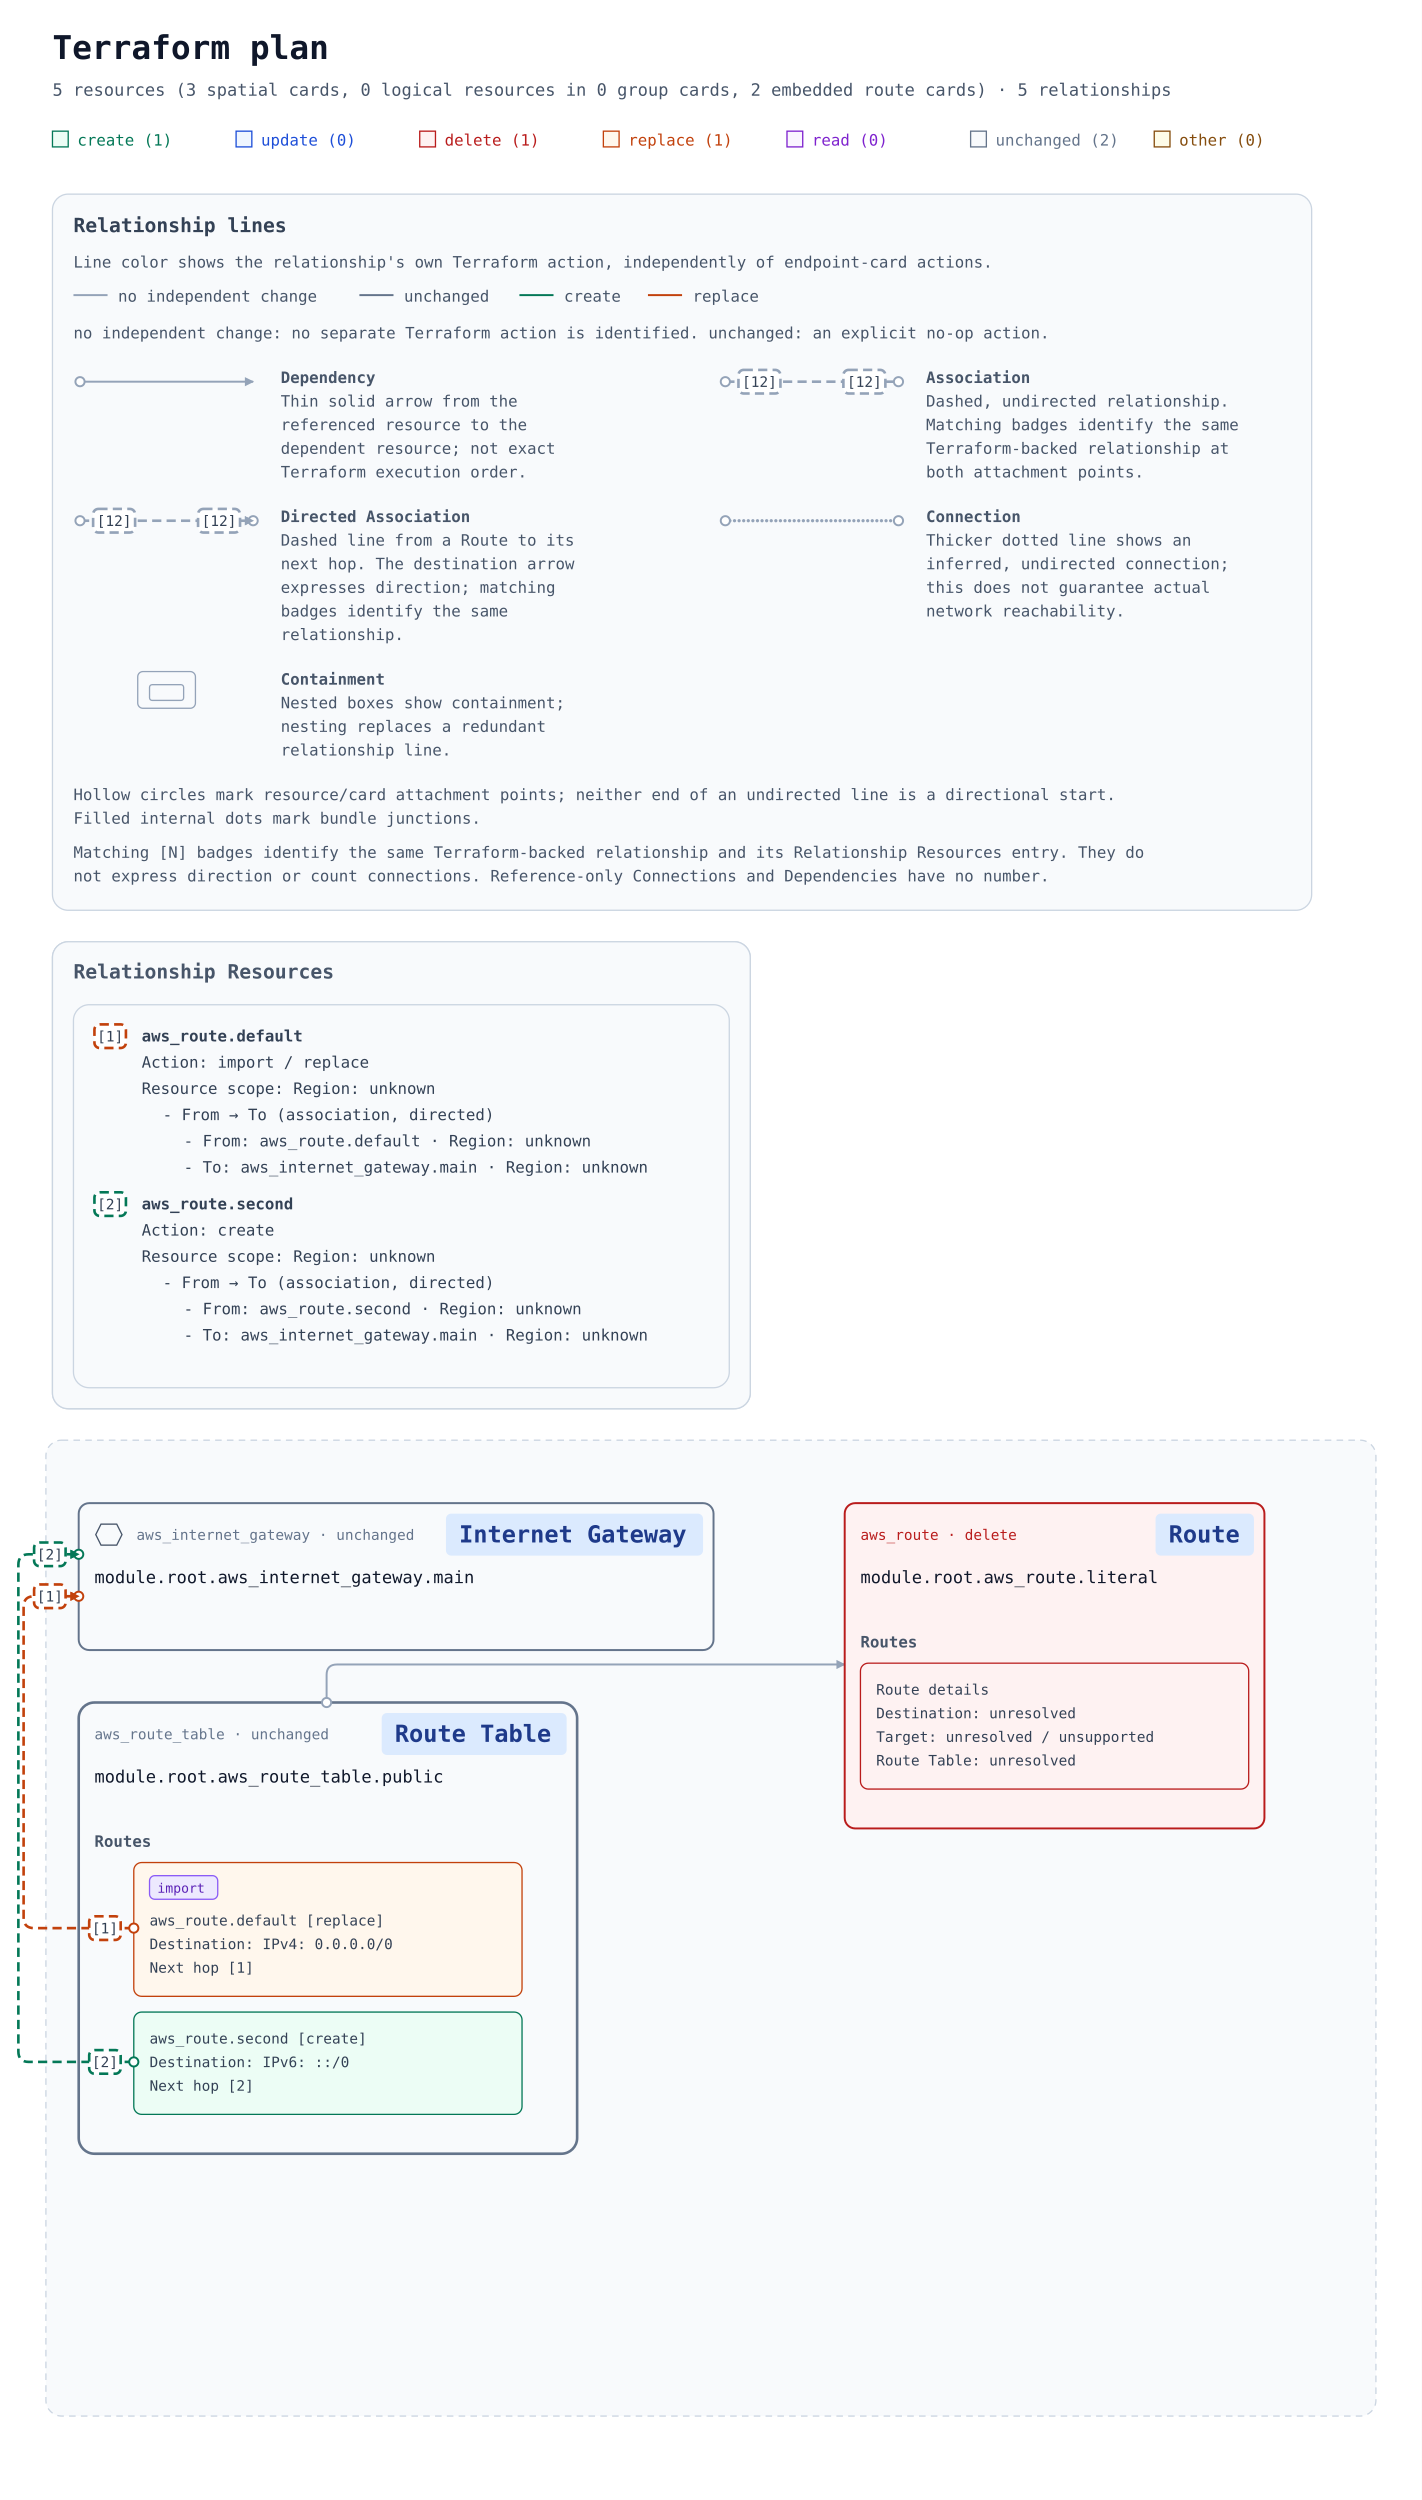
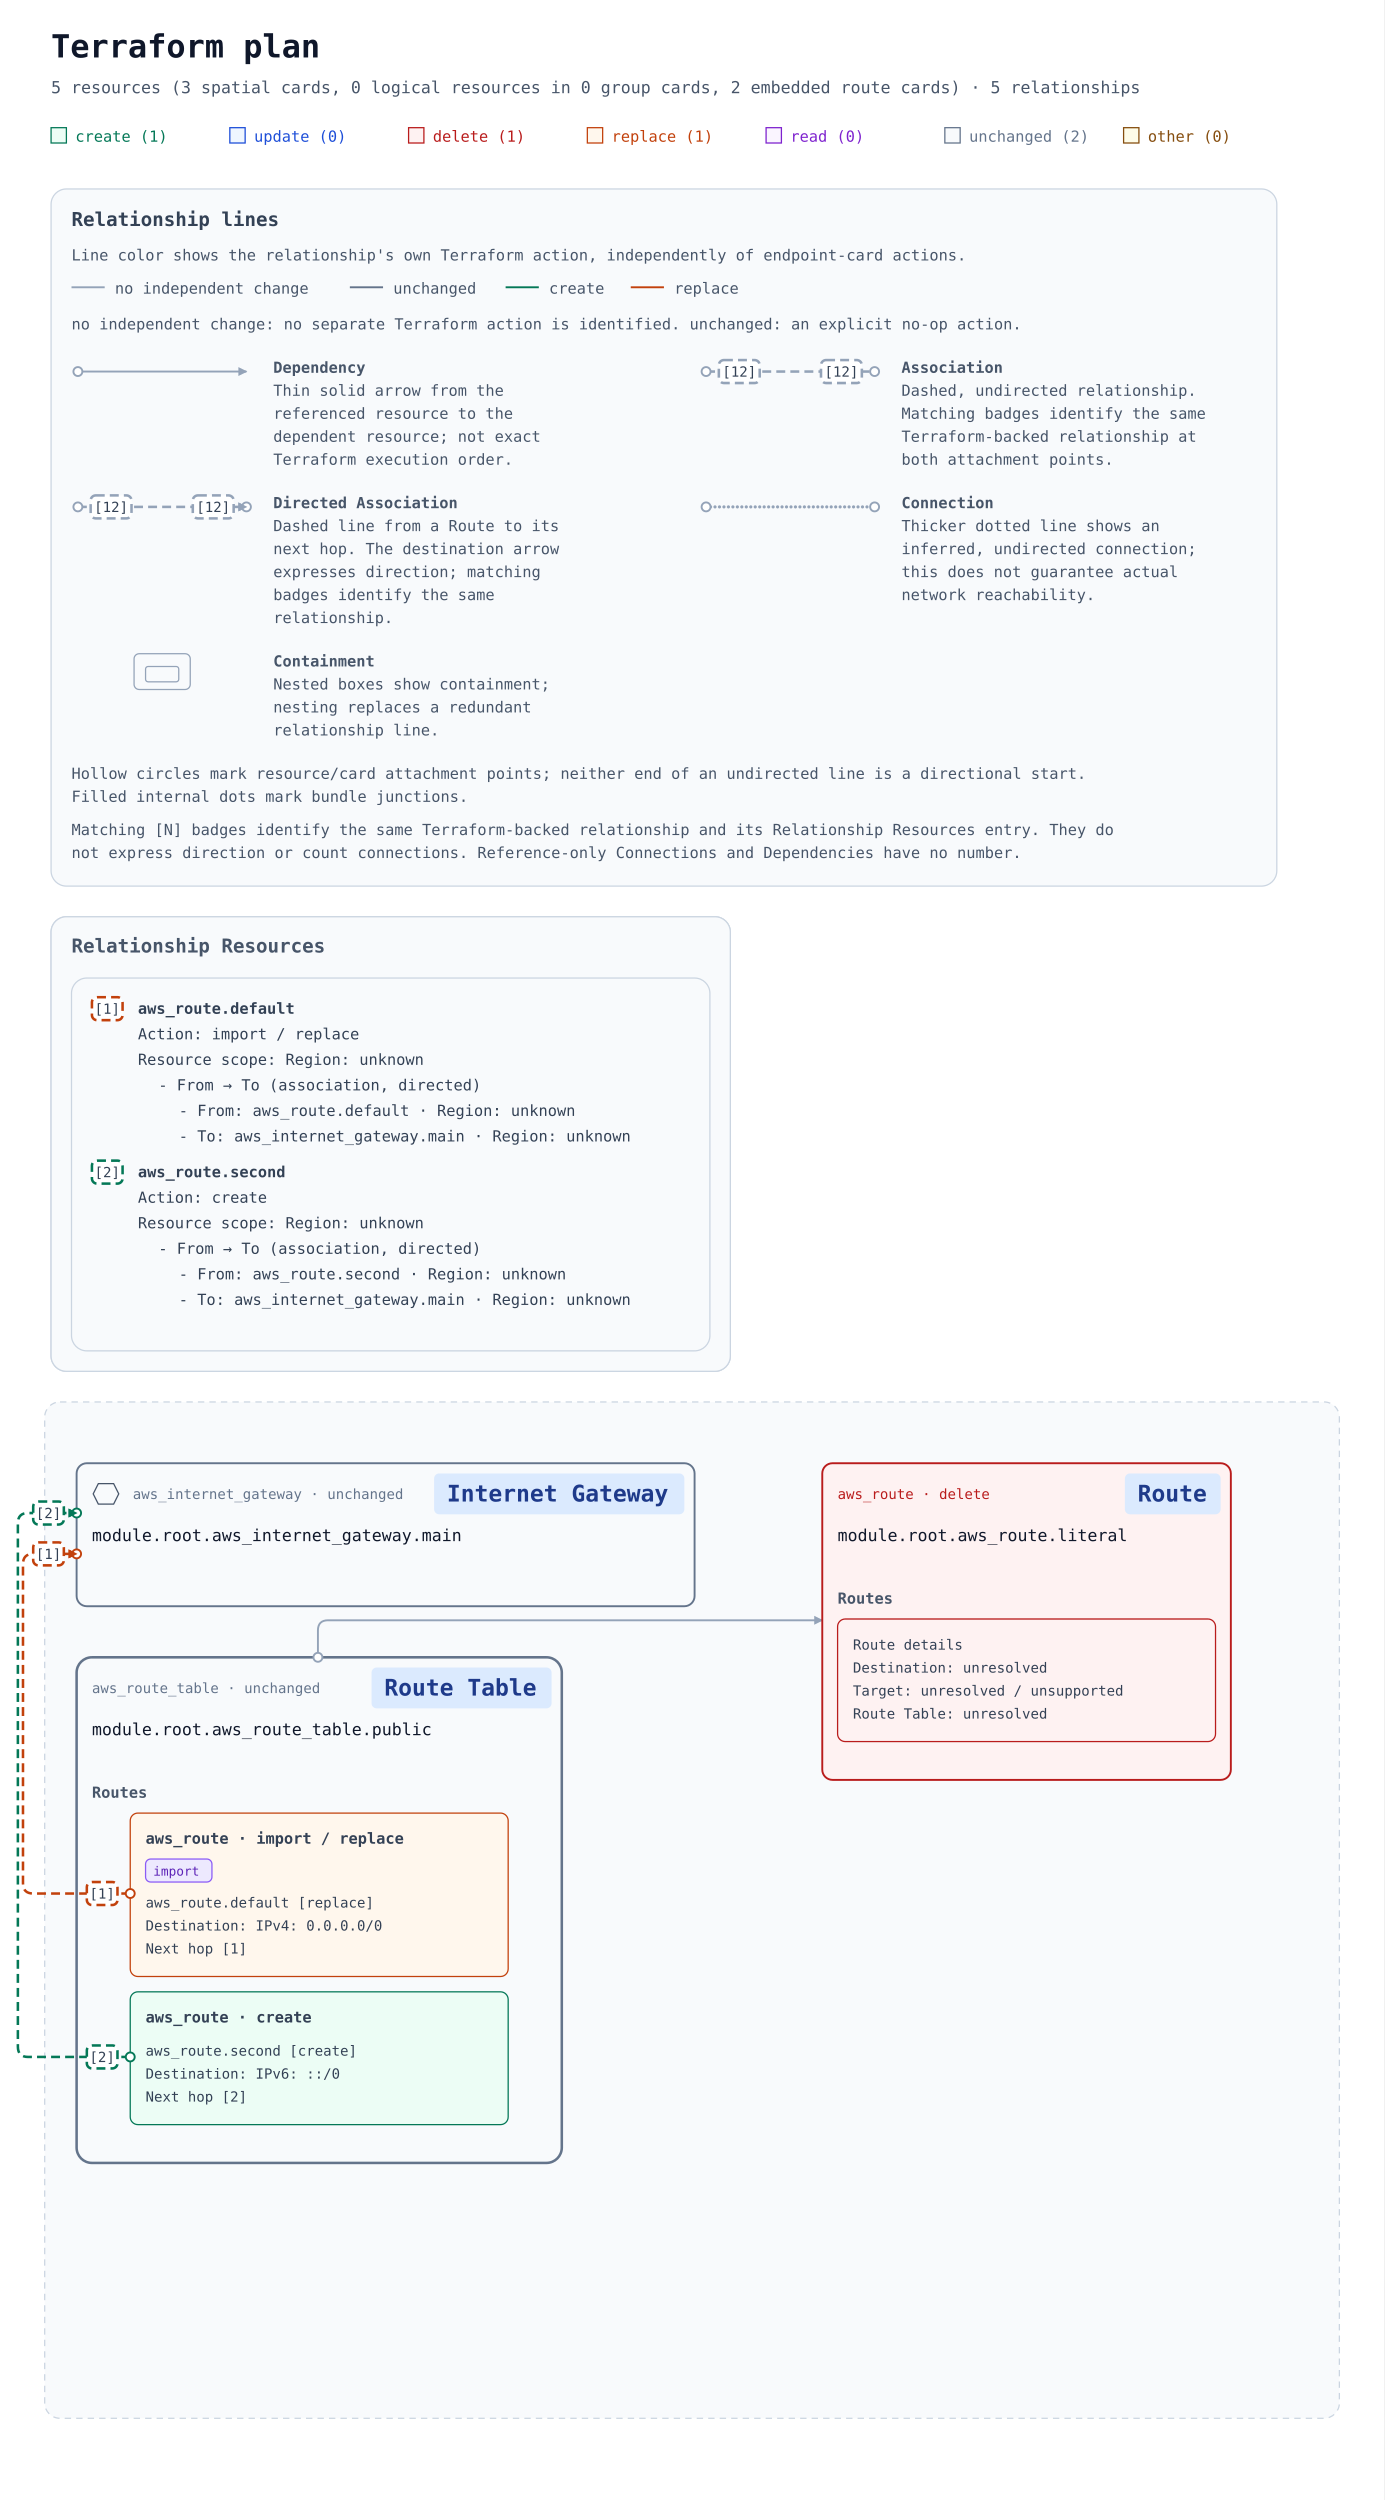
- <svg xmlns="http://www.w3.org/2000/svg" width="1084" height="1906" viewBox="0 0 1084 1906" role="img" aria-labelledby="title description">
+ <svg xmlns="http://www.w3.org/2000/svg" width="1084" height="1958" viewBox="0 0 1084 1958" role="img" aria-labelledby="title description">
  <defs>
    <marker id="arrow" viewBox="0 0 10 10" refX="9" refY="5" markerWidth="7" markerHeight="7" markerUnits="userSpaceOnUse" orient="auto-start-reverse">
      <path d="M 0 0 L 10 5 L 0 10 z" fill="#94a3b8" />
    </marker>
    <marker id="arrow-create" viewBox="0 0 10 10" refX="9" refY="5" markerWidth="7" markerHeight="7" markerUnits="userSpaceOnUse" orient="auto-start-reverse">
      <path d="M 0 0 L 10 5 L 0 10 z" fill="#047857" />
    </marker>
    <marker id="arrow-replace" viewBox="0 0 10 10" refX="9" refY="5" markerWidth="7" markerHeight="7" markerUnits="userSpaceOnUse" orient="auto-start-reverse">
      <path d="M 0 0 L 10 5 L 0 10 z" fill="#c2410c" />
    </marker>
  </defs>
  <rect width="100%" height="100%" fill="#ffffff" />
  <g font-family="ui-monospace, SFMono-Regular, Consolas, monospace">
    <text x="40" y="45" font-size="25" font-weight="700" fill="#0f172a">Terraform plan</text>
    <text x="40" y="73" font-size="13" fill="#475569">5 resources (3 spatial cards, 0 logical resources in 0 group cards, 2 embedded route cards) · 5 relationships</text>
    <rect x="40" y="100" width="12" height="12" fill="#ecfdf5" stroke="#047857" />
    <text x="59" y="111" font-size="12" fill="#047857">create (1)</text>
    <rect x="180" y="100" width="12" height="12" fill="#eff6ff" stroke="#1d4ed8" />
    <text x="199" y="111" font-size="12" fill="#1d4ed8">update (0)</text>
    <rect x="320" y="100" width="12" height="12" fill="#fef2f2" stroke="#b91c1c" />
    <text x="339" y="111" font-size="12" fill="#b91c1c">delete (1)</text>
    <rect x="460" y="100" width="12" height="12" fill="#fff7ed" stroke="#c2410c" />
    <text x="479" y="111" font-size="12" fill="#c2410c">replace (1)</text>
    <rect x="600" y="100" width="12" height="12" fill="#faf5ff" stroke="#7e22ce" />
    <text x="619" y="111" font-size="12" fill="#7e22ce">read (0)</text>
    <rect x="740" y="100" width="12" height="12" fill="#f8fafc" stroke="#64748b" />
    <text x="759" y="111" font-size="12" fill="#64748b">unchanged (2)</text>
    <rect x="880" y="100" width="12" height="12" fill="#fefce8" stroke="#854d0e" />
    <text x="899" y="111" font-size="12" fill="#854d0e">other (0)</text>
    <g id="relationship-legend" font-size="12" fill="#475569" transform="translate(40 148)">
      <rect width="960" height="546" rx="12" fill="#f8fafc" stroke="#cbd5e1" />
      <text x="16" y="29" font-size="15" font-weight="700" fill="#334155">Relationship lines</text>
      <text x="16" y="56">Line color shows the relationship's own Terraform action, independently of endpoint-card actions.</text>
      <path data-legend-action="none" d="M 16 77 H 42" fill="none" stroke="#94a3b8" stroke-width="1.5" />
      <text x="50" y="82">no independent change</text>
      <path data-legend-action="unchanged" d="M 234 77 H 260" fill="none" stroke="#64748b" stroke-width="1.5" />
      <text x="268" y="82">unchanged</text>
      <path data-legend-action="create" d="M 356 77 H 382" fill="none" stroke="#047857" stroke-width="1.5" />
      <text x="390" y="82">create</text>
      <path data-legend-action="replace" d="M 454 77 H 480" fill="none" stroke="#c2410c" stroke-width="1.5" />
      <text x="488" y="82">replace</text>
      <text x="16" y="110">no independent change: no separate Terraform action is identified. unchanged: an explicit no-op action.</text>
      <g data-legend-entry="dependency" transform="translate(0 132)">
        <g data-legend-sample="dependency">
          <path data-legend-kind="dependency" data-directionality="directed" d="M 21 11 H 153" fill="none" stroke="#94a3b8" stroke-width="1.5" marker-end="url(#arrow)" />
          <circle data-legend-endpoint="source" cx="21" cy="11" r="3.5" fill="#ffffff" stroke="#94a3b8" stroke-width="1.5" />
        </g>
        <text x="174" y="12" font-weight="700">Dependency</text>
        <text x="174" y="30">Thin solid arrow from the</text>
        <text x="174" y="48">referenced resource to the</text>
        <text x="174" y="66">dependent resource; not exact</text>
        <text x="174" y="84">Terraform execution order.</text>
      </g>
      <g data-legend-entry="association" transform="translate(492 132)">
        <g data-legend-sample="association">
          <path data-legend-kind="association" data-directionality="undirected" d="M 21 11 H 153" fill="none" stroke="#94a3b8" stroke-width="2" stroke-dasharray="7 4" />
          <circle data-legend-endpoint="source" cx="21" cy="11" r="3.5" fill="#ffffff" stroke="#94a3b8" stroke-width="1.5" />
          <circle data-legend-endpoint="target" cx="153" cy="11" r="3.5" fill="#ffffff" stroke="#94a3b8" stroke-width="1.5" />
          <g data-legend-badge="source">
            <rect x="31" y="2" width="32" height="18" rx="4" fill="#ffffff" stroke="#94a3b8" stroke-width="2" stroke-dasharray="7 4" />
            <text x="47" y="15" text-anchor="middle" font-size="11" fill="#334155">[12]</text>
          </g>
          <g data-legend-badge="target">
            <rect x="111" y="2" width="32" height="18" rx="4" fill="#ffffff" stroke="#94a3b8" stroke-width="2" stroke-dasharray="7 4" />
            <text x="127" y="15" text-anchor="middle" font-size="11" fill="#334155">[12]</text>
          </g>
        </g>
        <text x="174" y="12" font-weight="700">Association</text>
        <text x="174" y="30">Dashed, undirected relationship.</text>
        <text x="174" y="48">Matching badges identify the same</text>
        <text x="174" y="66">Terraform-backed relationship at</text>
        <text x="174" y="84">both attachment points.</text>
      </g>
      <g data-legend-entry="directed-association" transform="translate(0 238)">
        <g data-legend-sample="directed-association">
          <path data-legend-kind="directed-association" data-directionality="directed" d="M 21 11 H 153" fill="none" stroke="#94a3b8" stroke-width="2" stroke-dasharray="7 4" marker-end="url(#arrow)" />
          <circle data-legend-endpoint="source" cx="21" cy="11" r="3.5" fill="#ffffff" stroke="#94a3b8" stroke-width="1.5" />
          <circle data-legend-endpoint="target" cx="153" cy="11" r="3.5" fill="#ffffff" stroke="#94a3b8" stroke-width="1.5" />
          <path data-legend-arrow="true" d="M 146.7 7.5 L 153.7 11 L 146.7 14.5 Z" fill="#94a3b8" />
          <g data-legend-badge="source">
            <rect x="31" y="2" width="32" height="18" rx="4" fill="#ffffff" stroke="#94a3b8" stroke-width="2" stroke-dasharray="7 4" />
            <text x="47" y="15" text-anchor="middle" font-size="11" fill="#334155">[12]</text>
          </g>
          <g data-legend-badge="target">
            <rect x="111" y="2" width="32" height="18" rx="4" fill="#ffffff" stroke="#94a3b8" stroke-width="2" stroke-dasharray="7 4" />
            <text x="127" y="15" text-anchor="middle" font-size="11" fill="#334155">[12]</text>
          </g>
        </g>
        <text x="174" y="12" font-weight="700">Directed Association</text>
        <text x="174" y="30">Dashed line from a Route to its</text>
        <text x="174" y="48">next hop. The destination arrow</text>
        <text x="174" y="66">expresses direction; matching</text>
        <text x="174" y="84">badges identify the same</text>
        <text x="174" y="102">relationship.</text>
      </g>
      <g data-legend-entry="connection" transform="translate(492 238)">
        <g data-legend-sample="connection">
          <path data-legend-kind="connection" data-directionality="undirected" d="M 21 11 H 153" fill="none" stroke="#94a3b8" stroke-width="2.5" stroke-dasharray="0 3.5" stroke-linecap="round" />
          <circle data-legend-endpoint="source" cx="21" cy="11" r="3.5" fill="#ffffff" stroke="#94a3b8" stroke-width="1.5" />
          <circle data-legend-endpoint="target" cx="153" cy="11" r="3.5" fill="#ffffff" stroke="#94a3b8" stroke-width="1.5" />
        </g>
        <text x="174" y="12" font-weight="700">Connection</text>
        <text x="174" y="30">Thicker dotted line shows an</text>
        <text x="174" y="48">inferred, undirected connection;</text>
        <text x="174" y="66">this does not guarantee actual</text>
        <text x="174" y="84">network reachability.</text>
      </g>
      <g data-legend-entry="containment" transform="translate(0 362)">
        <g data-legend-sample="containment">
          <g data-legend-kind="containment" fill="none" stroke="#94a3b8">
            <rect x="65" y="2" width="44" height="28" rx="4" />
            <rect x="74" y="12" width="26" height="12" rx="2" />
          </g>
        </g>
        <text x="174" y="12" font-weight="700">Containment</text>
        <text x="174" y="30">Nested boxes show containment;</text>
        <text x="174" y="48">nesting replaces a redundant</text>
        <text x="174" y="66">relationship line.</text>
      </g>
      <text x="16" y="462">Hollow circles mark resource/card attachment points; neither end of an undirected line is a directional start.</text>
      <text x="16" y="480">Filled internal dots mark bundle junctions.</text>
      <text x="16" y="506">Matching [N] badges identify the same Terraform-backed relationship and its Relationship Resources entry. They do</text>
      <text x="16" y="524">not express direction or count connections. Reference-only Connections and Dependencies have no number.</text>
    </g>
    <g transform="translate(0 558)">
      <g data-annotation-area="true">
        <g data-annotation-card="true" transform="translate(40 160)">
          <rect width="532" height="356" rx="12" fill="#f8fafc" stroke="#cbd5e1" />
          <g data-annotation-section="Relationship Resources">
            <rect width="532" height="356" rx="12" fill="#f8fafc" stroke="#cbd5e1" />
            <text x="16" y="28" font-size="15" font-weight="700" fill="#475569">Relationship Resources</text>
            <g data-annotation-card="true" transform="translate(16 48)">
              <rect width="500" height="292" rx="12" fill="#f8fafc" stroke="#cbd5e1" />
              <g data-relationship-index="true">
                <g data-relationship-entry="1" id="relationship-5b5b5b226177735f726f7574652e64656661756c74222c6e756c6c5d5d2c5b5b227465727261666f726d3a363137373733356637323666373537343635326536343635363636313735366337342d63757272656e74222c227465727261666f726d3a36313737373335663639366537343635373236653635373435663637363137343635373736313739326536643631363936652d63757272656e74222c226173736f63696174696f6e222c226469726563746564225d5d5d">
                  <a href="#relationship-5b5b5b226177735f726f7574652e64656661756c74222c6e756c6c5d5d2c5b5b227465727261666f726d3a363137373733356637323666373537343635326536343635363636313735366337342d63757272656e74222c227465727261666f726d3a36313737373335663639366537343635373236653635373435663637363137343635373736313739326536643631363936652d63757272656e74222c226173736f63696174696f6e222c226469726563746564225d5d5d" data-relationship-select="true" aria-label="Relationship [1]: From → To (association, directed): aws_route.default / aws_internet_gateway.main">
                    <rect x="16" y="15" width="24" height="18" rx="4" fill="#ffffff" stroke="#c2410c" stroke-width="2" stroke-dasharray="7 4" />
                    <text x="28" y="28" text-anchor="middle" font-size="11" fill="#334155">[1]</text>
                  </a>
                  <text data-source-address="aws_route.default" data-source-identity="terraform:6177735f726f7574652e64656661756c74-current" font-size="12" font-weight="600" fill="#334155">
                    <tspan x="52" y="28" xml:space="preserve">aws_route.default</tspan>
                  </text>
                  <text font-size="12" fill="#334155">
                    <tspan x="52" y="48" xml:space="preserve">Action: import / replace</tspan>
                  </text>
                  <text font-size="12" fill="#334155">
                    <tspan x="52" y="68" xml:space="preserve">Resource scope: Region: unknown</tspan>
                  </text>
                  <text font-size="12" fill="#334155">
                    <tspan x="68" y="88" xml:space="preserve">- From → To (association, directed)</tspan>
                  </text>
                  <a href="#resource-6177735f726f7574652e64656661756c74-current" data-relationship-endpoint="true" aria-label="- From: aws_route.default · Region: unknown">
                    <text font-size="12" fill="#334155">
                      <tspan x="84" y="108" xml:space="preserve">- From: aws_route.default · Region: unknown</tspan>
                    </text>
                  </a>
                  <a href="#resource-6177735f696e7465726e65745f676174657761792e6d61696e-current" data-relationship-endpoint="true" aria-label="- To: aws_internet_gateway.main · Region: unknown">
                    <text font-size="12" fill="#334155">
                      <tspan x="84" y="128" xml:space="preserve">- To: aws_internet_gateway.main · Region: unknown</tspan>
                    </text>
                  </a>
                </g>
                <g data-relationship-entry="2" id="relationship-5b5b5b226177735f726f7574652e7365636f6e64222c6e756c6c5d5d2c5b5b227465727261666f726d3a36313737373335663732366637353734363532653733363536333666366536342d63757272656e74222c227465727261666f726d3a36313737373335663639366537343635373236653635373435663637363137343635373736313739326536643631363936652d63757272656e74222c226173736f63696174696f6e222c226469726563746564225d5d5d">
                  <a href="#relationship-5b5b5b226177735f726f7574652e7365636f6e64222c6e756c6c5d5d2c5b5b227465727261666f726d3a36313737373335663732366637353734363532653733363536333666366536342d63757272656e74222c227465727261666f726d3a36313737373335663639366537343635373236653635373435663637363137343635373736313739326536643631363936652d63757272656e74222c226173736f63696174696f6e222c226469726563746564225d5d5d" data-relationship-select="true" aria-label="Relationship [2]: From → To (association, directed): aws_route.second / aws_internet_gateway.main">
                    <rect x="16" y="143" width="24" height="18" rx="4" fill="#ffffff" stroke="#047857" stroke-width="2" stroke-dasharray="7 4" />
                    <text x="28" y="156" text-anchor="middle" font-size="11" fill="#334155">[2]</text>
                  </a>
                  <text data-source-address="aws_route.second" data-source-identity="terraform:6177735f726f7574652e7365636f6e64-current" font-size="12" font-weight="600" fill="#334155">
                    <tspan x="52" y="156" xml:space="preserve">aws_route.second</tspan>
                  </text>
                  <text font-size="12" fill="#334155">
                    <tspan x="52" y="176" xml:space="preserve">Action: create</tspan>
                  </text>
                  <text font-size="12" fill="#334155">
                    <tspan x="52" y="196" xml:space="preserve">Resource scope: Region: unknown</tspan>
                  </text>
                  <text font-size="12" fill="#334155">
                    <tspan x="68" y="216" xml:space="preserve">- From → To (association, directed)</tspan>
                  </text>
                  <a href="#resource-6177735f726f7574652e7365636f6e64-current" data-relationship-endpoint="true" aria-label="- From: aws_route.second · Region: unknown">
                    <text font-size="12" fill="#334155">
                      <tspan x="84" y="236" xml:space="preserve">- From: aws_route.second · Region: unknown</tspan>
                    </text>
                  </a>
                  <a href="#resource-6177735f696e7465726e65745f676174657761792e6d61696e-current" data-relationship-endpoint="true" aria-label="- To: aws_internet_gateway.main · Region: unknown">
                    <text font-size="12" fill="#334155">
                      <tspan x="84" y="256" xml:space="preserve">- To: aws_internet_gateway.main · Region: unknown</tspan>
                    </text>
                  </a>
                </g>
              </g>
            </g>
          </g>
        </g>
      </g>
      <g data-architecture="true" transform="translate(0 380)">
-         <rect x="35" y="160" width="1014" height="744" rx="12" fill="#f8fafc" stroke="#cbd5e1" stroke-dasharray="5 4" />
+         <rect x="35" y="160" width="1014" height="796" rx="12" fill="#f8fafc" stroke="#cbd5e1" stroke-dasharray="5 4" />
        <text x="52" y="185" font-size="13" font-weight="700" fill="#475569" />
        <g data-route-table="resource-6177735f726f7574655f7461626c652e7075626c6963-current">
-           <rect x="60" y="360" width="380" height="344" rx="12" fill="#f8fafc" stroke="#64748b" stroke-width="2" data-mode="managed" />
+           <rect x="60" y="360" width="380" height="396" rx="12" fill="#f8fafc" stroke="#64748b" stroke-width="2" data-mode="managed" />
        </g>
        <g data-edge-kind="dependency" data-source="resource-6177735f726f7574655f7461626c652e7075626c6963-current" data-target="resource-6177735f726f7574652e64656661756c74-current" />
        <path d="M 249 360 L 249 339 Q 249 331 257 331 L 644 331 " data-edge-kind="dependency" data-directionality="directed" data-source="resource-6177735f726f7574655f7461626c652e7075626c6963-current" data-target="resource-6177735f726f7574652e6c69746572616c-current" fill="none" stroke="#94a3b8" stroke-width="1.5" stroke-linejoin="round" marker-end="url(#arrow)" />
        <g data-edge-kind="dependency" data-source="resource-6177735f726f7574655f7461626c652e7075626c6963-current" data-target="resource-6177735f726f7574652e7365636f6e64-current" />
-         <path d="M 102 532 L 26 532 Q 18 532 18 524 L 18 287 Q 18 279 26 279 L 60 279 " data-edge-kind="association" data-action-reason="replace_because_cannot_update" data-replace-paths="[[&quot;gateway_id&quot;]]" data-import="true" data-import-id-present="false" data-import-identity-present="false" data-import-unknown="false" data-relationship-ids="relationship-5b5b5b226177735f726f7574652e64656661756c74222c6e756c6c5d5d2c5b5b227465727261666f726d3a363137373733356637323666373537343635326536343635363636313735366337342d63757272656e74222c227465727261666f726d3a36313737373335663639366537343635373236653635373435663637363137343635373736313739326536643631363936652d63757272656e74222c226173736f63696174696f6e222c226469726563746564225d5d5d" data-directionality="directed" data-source="resource-6177735f726f7574652e64656661756c74-current" data-target="resource-6177735f696e7465726e65745f676174657761792e6d61696e-current" fill="none" stroke="#c2410c" stroke-width="2" stroke-dasharray="7 4" stroke-linejoin="round" marker-end="url(#arrow-replace)" />
-         <path d="M 102 634 L 22 634 Q 14 634 14 626 L 14 255 Q 14 247 22 247 L 60 247 " data-edge-kind="association" data-relationship-ids="relationship-5b5b5b226177735f726f7574652e7365636f6e64222c6e756c6c5d5d2c5b5b227465727261666f726d3a36313737373335663732366637353734363532653733363536333666366536342d63757272656e74222c227465727261666f726d3a36313737373335663639366537343635373236653635373435663637363137343635373736313739326536643631363936652d63757272656e74222c226173736f63696174696f6e222c226469726563746564225d5d5d" data-directionality="directed" data-source="resource-6177735f726f7574652e7365636f6e64-current" data-target="resource-6177735f696e7465726e65745f676174657761792e6d61696e-current" fill="none" stroke="#047857" stroke-width="2" stroke-dasharray="7 4" stroke-linejoin="round" marker-end="url(#arrow-create)" />
+         <path d="M 102 545 L 26 545 Q 18 545 18 537 L 18 287 Q 18 279 26 279 L 60 279 " data-edge-kind="association" data-action-reason="replace_because_cannot_update" data-replace-paths="[[&quot;gateway_id&quot;]]" data-import="true" data-import-id-present="false" data-import-identity-present="false" data-import-unknown="false" data-relationship-ids="relationship-5b5b5b226177735f726f7574652e64656661756c74222c6e756c6c5d5d2c5b5b227465727261666f726d3a363137373733356637323666373537343635326536343635363636313735366337342d63757272656e74222c227465727261666f726d3a36313737373335663639366537343635373236653635373435663637363137343635373736313739326536643631363936652d63757272656e74222c226173736f63696174696f6e222c226469726563746564225d5d5d" data-directionality="directed" data-source="resource-6177735f726f7574652e64656661756c74-current" data-target="resource-6177735f696e7465726e65745f676174657761792e6d61696e-current" fill="none" stroke="#c2410c" stroke-width="2" stroke-dasharray="7 4" stroke-linejoin="round" marker-end="url(#arrow-replace)" />
+         <path d="M 102 673 L 22 673 Q 14 673 14 665 L 14 255 Q 14 247 22 247 L 60 247 " data-edge-kind="association" data-relationship-ids="relationship-5b5b5b226177735f726f7574652e7365636f6e64222c6e756c6c5d5d2c5b5b227465727261666f726d3a36313737373335663732366637353734363532653733363536333666366536342d63757272656e74222c227465727261666f726d3a36313737373335663639366537343635373236653635373435663637363137343635373736313739326536643631363936652d63757272656e74222c226173736f63696174696f6e222c226469726563746564225d5d5d" data-directionality="directed" data-source="resource-6177735f726f7574652e7365636f6e64-current" data-target="resource-6177735f696e7465726e65745f676174657761792e6d61696e-current" fill="none" stroke="#047857" stroke-width="2" stroke-dasharray="7 4" stroke-linejoin="round" marker-end="url(#arrow-create)" />
        <g id="resource-6177735f696e7465726e65745f676174657761792e6d61696e-current" data-architecture-id="terraform:6177735f696e7465726e65745f676174657761792e6d61696e-current" data-qualified-address="module.root.aws_internet_gateway.main" data-terraform-address="aws_internet_gateway.main">
          <rect x="60" y="208" width="484" height="112" rx="8" fill="#f8fafc" stroke="#64748b" stroke-width="1.5" data-mode="managed" />
          <text x="104" y="236" font-size="11" fill="#64748b">aws_internet_gateway · unchanged</text>
          <rect data-service-badge="true" data-service-category="network" data-service-full-name="Amazon VPC" data-display-name="Internet Gateway" x="340" y="216" width="196" height="32" rx="4" fill="#dbeafe" />
          <text data-service-name="true" x="350" y="238" font-size="18" font-weight="700" fill="#1e3a8a" xml:space="preserve">Internet Gateway</text>
          <g data-role-shape="network" transform="translate(72 223)" role="img" aria-label="Visual role: network" pointer-events="none" fill="#f8fafc" stroke="#475569" stroke-width="1">
            <path d="M5 1 H17 L21 9 L17 17 H5 L1 9 Z" />
          </g>
          <text x="72" y="269" font-size="13" fill="#0f172a" xml:space="preserve">module.root.aws_internet_gateway.main</text>
          <text x="72" y="308" font-size="10" fill="#64748b" />
        </g>
        <g id="resource-6177735f726f7574652e6c69746572616c-current" data-architecture-id="terraform:6177735f726f7574652e6c69746572616c-current" data-qualified-address="module.root.aws_route.literal" data-terraform-address="aws_route.literal">
          <rect x="644" y="208" width="320" height="248" rx="8" fill="#fef2f2" stroke="#b91c1c" stroke-width="1.5" data-mode="managed" />
          <text x="656" y="236" font-size="11" fill="#b91c1c">aws_route · delete</text>
          <rect data-service-badge="true" data-service-category="network" data-service-full-name="Amazon VPC" data-display-name="Route" x="881" y="216" width="75" height="32" rx="4" fill="#dbeafe" />
          <text data-service-name="true" x="891" y="238" font-size="18" font-weight="700" fill="#1e3a8a" xml:space="preserve">Route</text>
          <text x="656" y="269" font-size="13" fill="#0f172a" xml:space="preserve">module.root.aws_route.literal</text>
          <g data-routes="true">
            <text x="656" y="318" font-size="12" font-weight="700" fill="#475569">Routes</text>
            <g data-route-entry="resource-details">
              <rect x="656" y="330" width="296" height="96" rx="6" fill="#fef2f2" stroke="#b91c1c" stroke-width="1" />
              <text x="668" y="354" font-size="11" fill="#334155" xml:space="preserve">Route details</text>
              <text x="668" y="372" font-size="11" fill="#334155" xml:space="preserve">Destination: unresolved</text>
              <text x="668" y="390" font-size="11" fill="#334155" xml:space="preserve">Target: unresolved / unsupported</text>
              <text x="668" y="408" font-size="11" fill="#334155" xml:space="preserve">Route Table: unresolved</text>
            </g>
          </g>
          <text x="656" y="444" font-size="10" fill="#64748b" />
        </g>
        <g id="resource-6177735f726f7574655f7461626c652e7075626c6963-current" data-architecture-id="terraform:6177735f726f7574655f7461626c652e7075626c6963-current" data-qualified-address="module.root.aws_route_table.public" data-terraform-address="aws_route_table.public">
          <text x="72" y="388" font-size="11" fill="#64748b">aws_route_table · unchanged</text>
          <rect data-service-badge="true" data-service-category="network" data-service-full-name="Amazon VPC" data-display-name="Route Table" x="291" y="368" width="141" height="32" rx="4" fill="#dbeafe" />
          <text data-service-name="true" x="301" y="390" font-size="18" font-weight="700" fill="#1e3a8a" xml:space="preserve">Route Table</text>
          <text x="72" y="421" font-size="13" fill="#0f172a" xml:space="preserve">module.root.aws_route_table.public</text>
          <g data-routes="true">
            <text x="72" y="470" font-size="12" font-weight="700" fill="#475569">Routes</text>
            <g id="resource-6177735f726f7574652e64656661756c74-current" data-architecture-id="terraform:6177735f726f7574652e64656661756c74-current" data-terraform-address="aws_route.default" data-qualified-address="module.root.aws_route.default" data-embedded-route="true" data-action-reason="replace_because_cannot_update" data-replace-paths="[[&quot;gateway_id&quot;]]" data-import="true" data-import-id-present="false" data-import-identity-present="false" data-import-unknown="false">
-               <rect x="102" y="482" width="296" height="102" rx="6" fill="#fff7ed" stroke="#c2410c" stroke-width="1" />
+               <rect x="102" y="482" width="296" height="128" rx="6" fill="#fff7ed" stroke="#c2410c" stroke-width="1" />
+               <text data-resource-type-heading="true" font-size="12" font-weight="700" fill="#334155">
+                 <tspan x="114" y="506" xml:space="preserve">aws_route · import / replace</tspan>
+               </text>
              <g data-import-badge="true">
-                 <rect x="114" y="492" width="52" height="18" rx="4" fill="#ede9fe" stroke="#8b5cf6" />
-                 <text x="120" y="505" font-size="10" fill="#5b21b6">import</text>
+                 <rect x="114" y="518" width="52" height="18" rx="4" fill="#ede9fe" stroke="#8b5cf6" />
+                 <text x="120" y="531" font-size="10" fill="#5b21b6">import</text>
              </g>
-               <text x="114" y="530" font-size="11" fill="#334155" xml:space="preserve">aws_route.default [replace]</text>
-               <text x="114" y="548" font-size="11" fill="#334155" xml:space="preserve">Destination: IPv4: 0.0.0.0/0</text>
+               <text x="114" y="556" font-size="11" fill="#334155" xml:space="preserve">aws_route.default [replace]</text>
+               <text x="114" y="574" font-size="11" fill="#334155" xml:space="preserve">Destination: IPv4: 0.0.0.0/0</text>
              <a href="#relationship-5b5b5b226177735f726f7574652e64656661756c74222c6e756c6c5d5d2c5b5b227465727261666f726d3a363137373733356637323666373537343635326536343635363636313735366337342d63757272656e74222c227465727261666f726d3a36313737373335663639366537343635373236653635373435663637363137343635373736313739326536643631363936652d63757272656e74222c226173736f63696174696f6e222c226469726563746564225d5d5d" data-relationship-select="true">
-                 <text x="114" y="566" font-size="11" fill="#334155" xml:space="preserve">Next hop [1]</text>
+                 <text x="114" y="592" font-size="11" fill="#334155" xml:space="preserve">Next hop [1]</text>
              </a>
            </g>
            <g id="resource-6177735f726f7574652e7365636f6e64-current" data-architecture-id="terraform:6177735f726f7574652e7365636f6e64-current" data-terraform-address="aws_route.second" data-qualified-address="module.root.aws_route.second" data-embedded-route="true">
-               <rect x="102" y="596" width="296" height="78" rx="6" fill="#ecfdf5" stroke="#047857" stroke-width="1" />
-               <text x="114" y="620" font-size="11" fill="#334155" xml:space="preserve">aws_route.second [create]</text>
-               <text x="114" y="638" font-size="11" fill="#334155" xml:space="preserve">Destination: IPv6: ::/0</text>
+               <rect x="102" y="622" width="296" height="104" rx="6" fill="#ecfdf5" stroke="#047857" stroke-width="1" />
+               <text data-resource-type-heading="true" font-size="12" font-weight="700" fill="#334155">
+                 <tspan x="114" y="646" xml:space="preserve">aws_route · create</tspan>
+               </text>
+               <text x="114" y="672" font-size="11" fill="#334155" xml:space="preserve">aws_route.second [create]</text>
+               <text x="114" y="690" font-size="11" fill="#334155" xml:space="preserve">Destination: IPv6: ::/0</text>
              <a href="#relationship-5b5b5b226177735f726f7574652e7365636f6e64222c6e756c6c5d5d2c5b5b227465727261666f726d3a36313737373335663732366637353734363532653733363536333666366536342d63757272656e74222c227465727261666f726d3a36313737373335663639366537343635373236653635373435663637363137343635373736313739326536643631363936652d63757272656e74222c226173736f63696174696f6e222c226469726563746564225d5d5d" data-relationship-select="true">
-                 <text x="114" y="656" font-size="11" fill="#334155" xml:space="preserve">Next hop [2]</text>
+                 <text x="114" y="708" font-size="11" fill="#334155" xml:space="preserve">Next hop [2]</text>
              </a>
            </g>
          </g>
-           <text x="72" y="692" font-size="10" fill="#64748b" />
+           <text x="72" y="744" font-size="10" fill="#64748b" />
        </g>
        <g data-endpoints="true" data-source="resource-6177735f726f7574655f7461626c652e7075626c6963-current" data-target="resource-6177735f726f7574652e6c69746572616c-current" aria-hidden="true">
          <circle data-endpoint="source" cx="249" cy="360" r="3.5" fill="#ffffff" stroke="#94a3b8" stroke-width="1.5" />
        </g>
        <g data-endpoints="true" data-source="resource-6177735f726f7574652e64656661756c74-current" data-target="resource-6177735f696e7465726e65745f676174657761792e6d61696e-current" aria-hidden="true">
-           <circle data-endpoint="source" cx="102" cy="532" r="3.5" fill="#ffffff" stroke="#c2410c" stroke-width="1.5" />
+           <circle data-endpoint="source" cx="102" cy="545" r="3.5" fill="#ffffff" stroke="#c2410c" stroke-width="1.5" />
          <circle data-endpoint="target" cx="60" cy="279" r="3.5" fill="#ffffff" stroke="#c2410c" stroke-width="1.5" />
          <path data-endpoint-arrow="true" d="M 53.7 275.5 L 60.7 279 L 53.7 282.5 Z" fill="#c2410c" />
        </g>
        <g data-endpoints="true" data-source="resource-6177735f726f7574652e7365636f6e64-current" data-target="resource-6177735f696e7465726e65745f676174657761792e6d61696e-current" aria-hidden="true">
-           <circle data-endpoint="source" cx="102" cy="634" r="3.5" fill="#ffffff" stroke="#047857" stroke-width="1.5" />
+           <circle data-endpoint="source" cx="102" cy="673" r="3.5" fill="#ffffff" stroke="#047857" stroke-width="1.5" />
          <circle data-endpoint="target" cx="60" cy="247" r="3.5" fill="#ffffff" stroke="#047857" stroke-width="1.5" />
          <path data-endpoint-arrow="true" d="M 53.7 243.5 L 60.7 247 L 53.7 250.5 Z" fill="#047857" />
        </g>
        <g data-relationship-marker="1">
          <a href="#relationship-5b5b5b226177735f726f7574652e64656661756c74222c6e756c6c5d5d2c5b5b227465727261666f726d3a363137373733356637323666373537343635326536343635363636313735366337342d63757272656e74222c227465727261666f726d3a36313737373335663639366537343635373236653635373435663637363137343635373736313739326536643631363936652d63757272656e74222c226173736f63696174696f6e222c226469726563746564225d5d5d" data-relationship-select="true" aria-label="Relationship [1]: From → To (association, directed): aws_route.default / aws_internet_gateway.main">
            <rect x="26" y="270" width="24" height="18" rx="4" fill="#ffffff" stroke="#c2410c" stroke-width="2" stroke-dasharray="7 4" />
            <text x="38" y="283" text-anchor="middle" font-size="11" fill="#334155">[1]</text>
          </a>
        </g>
        <g data-relationship-marker="1">
          <a href="#relationship-5b5b5b226177735f726f7574652e64656661756c74222c6e756c6c5d5d2c5b5b227465727261666f726d3a363137373733356637323666373537343635326536343635363636313735366337342d63757272656e74222c227465727261666f726d3a36313737373335663639366537343635373236653635373435663637363137343635373736313739326536643631363936652d63757272656e74222c226173736f63696174696f6e222c226469726563746564225d5d5d" data-relationship-select="true" aria-label="Relationship [1]: From → To (association, directed): aws_route.default / aws_internet_gateway.main">
-             <rect x="68" y="523" width="24" height="18" rx="4" fill="#ffffff" stroke="#c2410c" stroke-width="2" stroke-dasharray="7 4" />
-             <text x="80" y="536" text-anchor="middle" font-size="11" fill="#334155">[1]</text>
+             <rect x="68" y="536" width="24" height="18" rx="4" fill="#ffffff" stroke="#c2410c" stroke-width="2" stroke-dasharray="7 4" />
+             <text x="80" y="549" text-anchor="middle" font-size="11" fill="#334155">[1]</text>
          </a>
        </g>
        <g data-relationship-marker="2">
          <a href="#relationship-5b5b5b226177735f726f7574652e7365636f6e64222c6e756c6c5d5d2c5b5b227465727261666f726d3a36313737373335663732366637353734363532653733363536333666366536342d63757272656e74222c227465727261666f726d3a36313737373335663639366537343635373236653635373435663637363137343635373736313739326536643631363936652d63757272656e74222c226173736f63696174696f6e222c226469726563746564225d5d5d" data-relationship-select="true" aria-label="Relationship [2]: From → To (association, directed): aws_route.second / aws_internet_gateway.main">
            <rect x="26" y="238" width="24" height="18" rx="4" fill="#ffffff" stroke="#047857" stroke-width="2" stroke-dasharray="7 4" />
            <text x="38" y="251" text-anchor="middle" font-size="11" fill="#334155">[2]</text>
          </a>
        </g>
        <g data-relationship-marker="2">
          <a href="#relationship-5b5b5b226177735f726f7574652e7365636f6e64222c6e756c6c5d5d2c5b5b227465727261666f726d3a36313737373335663732366637353734363532653733363536333666366536342d63757272656e74222c227465727261666f726d3a36313737373335663639366537343635373236653635373435663637363137343635373736313739326536643631363936652d63757272656e74222c226173736f63696174696f6e222c226469726563746564225d5d5d" data-relationship-select="true" aria-label="Relationship [2]: From → To (association, directed): aws_route.second / aws_internet_gateway.main">
-             <rect x="68" y="625" width="24" height="18" rx="4" fill="#ffffff" stroke="#047857" stroke-width="2" stroke-dasharray="7 4" />
-             <text x="80" y="638" text-anchor="middle" font-size="11" fill="#334155">[2]</text>
+             <rect x="68" y="664" width="24" height="18" rx="4" fill="#ffffff" stroke="#047857" stroke-width="2" stroke-dasharray="7 4" />
+             <text x="80" y="677" text-anchor="middle" font-size="11" fill="#334155">[2]</text>
          </a>
        </g>
      </g>
    </g>
  </g>
</svg>
